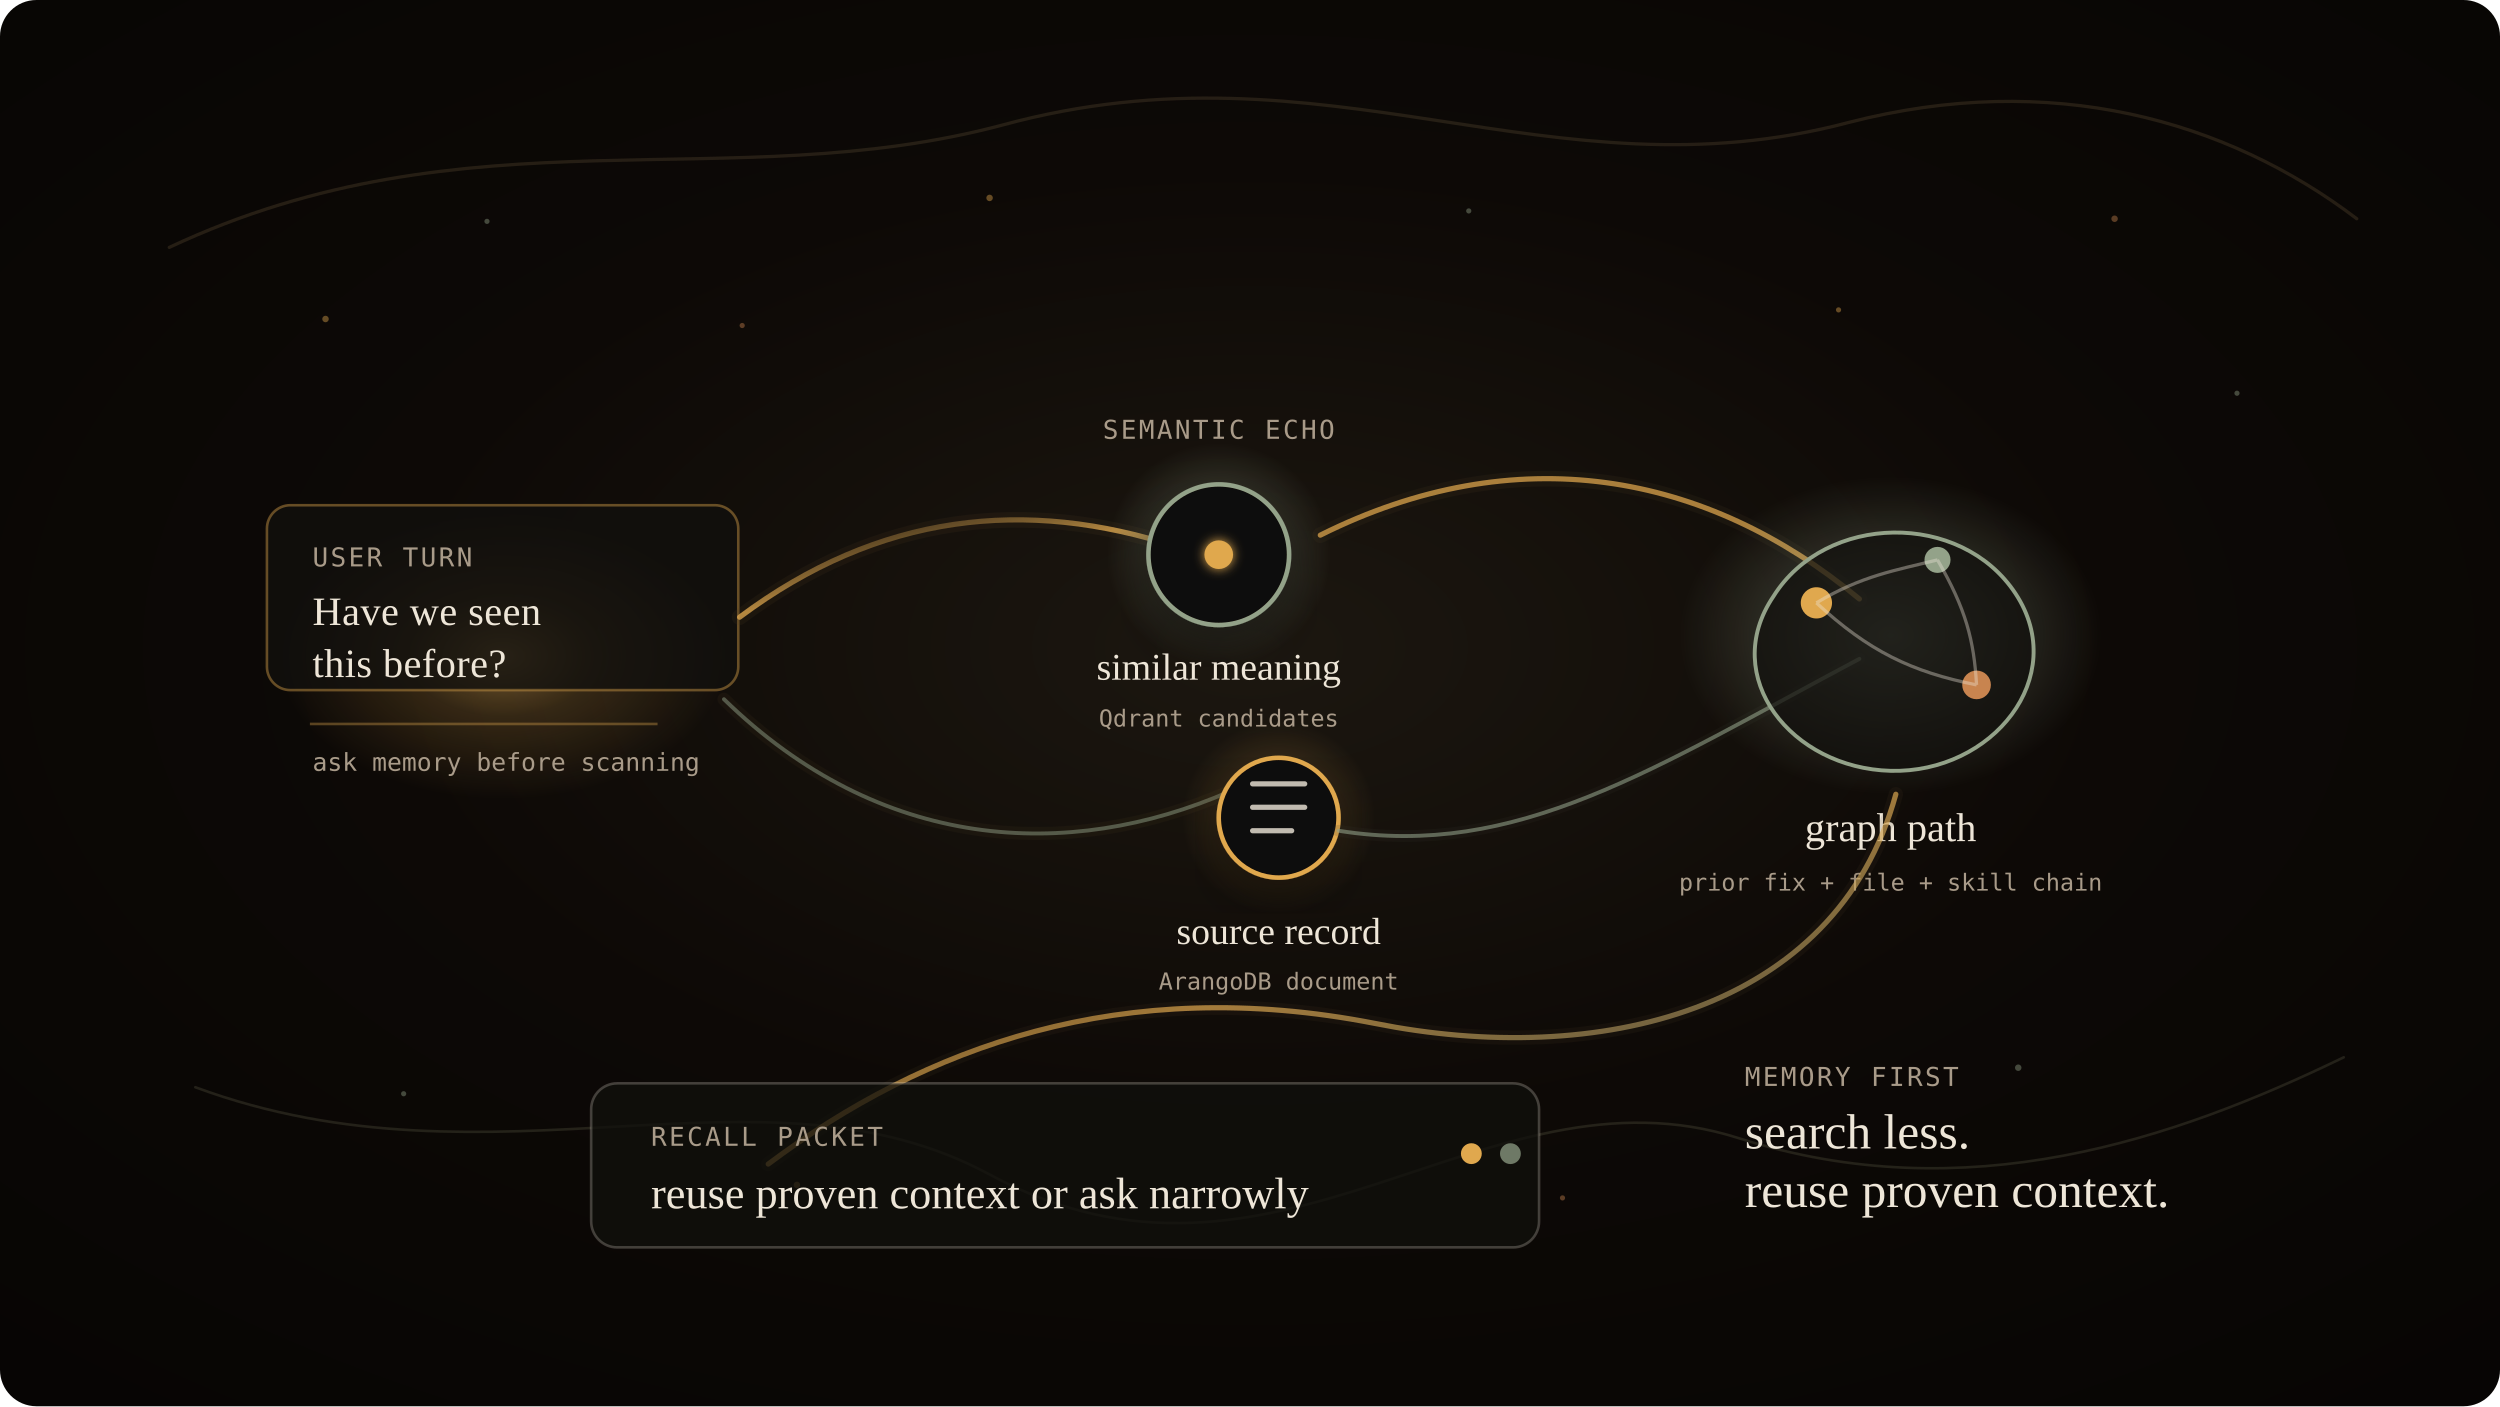
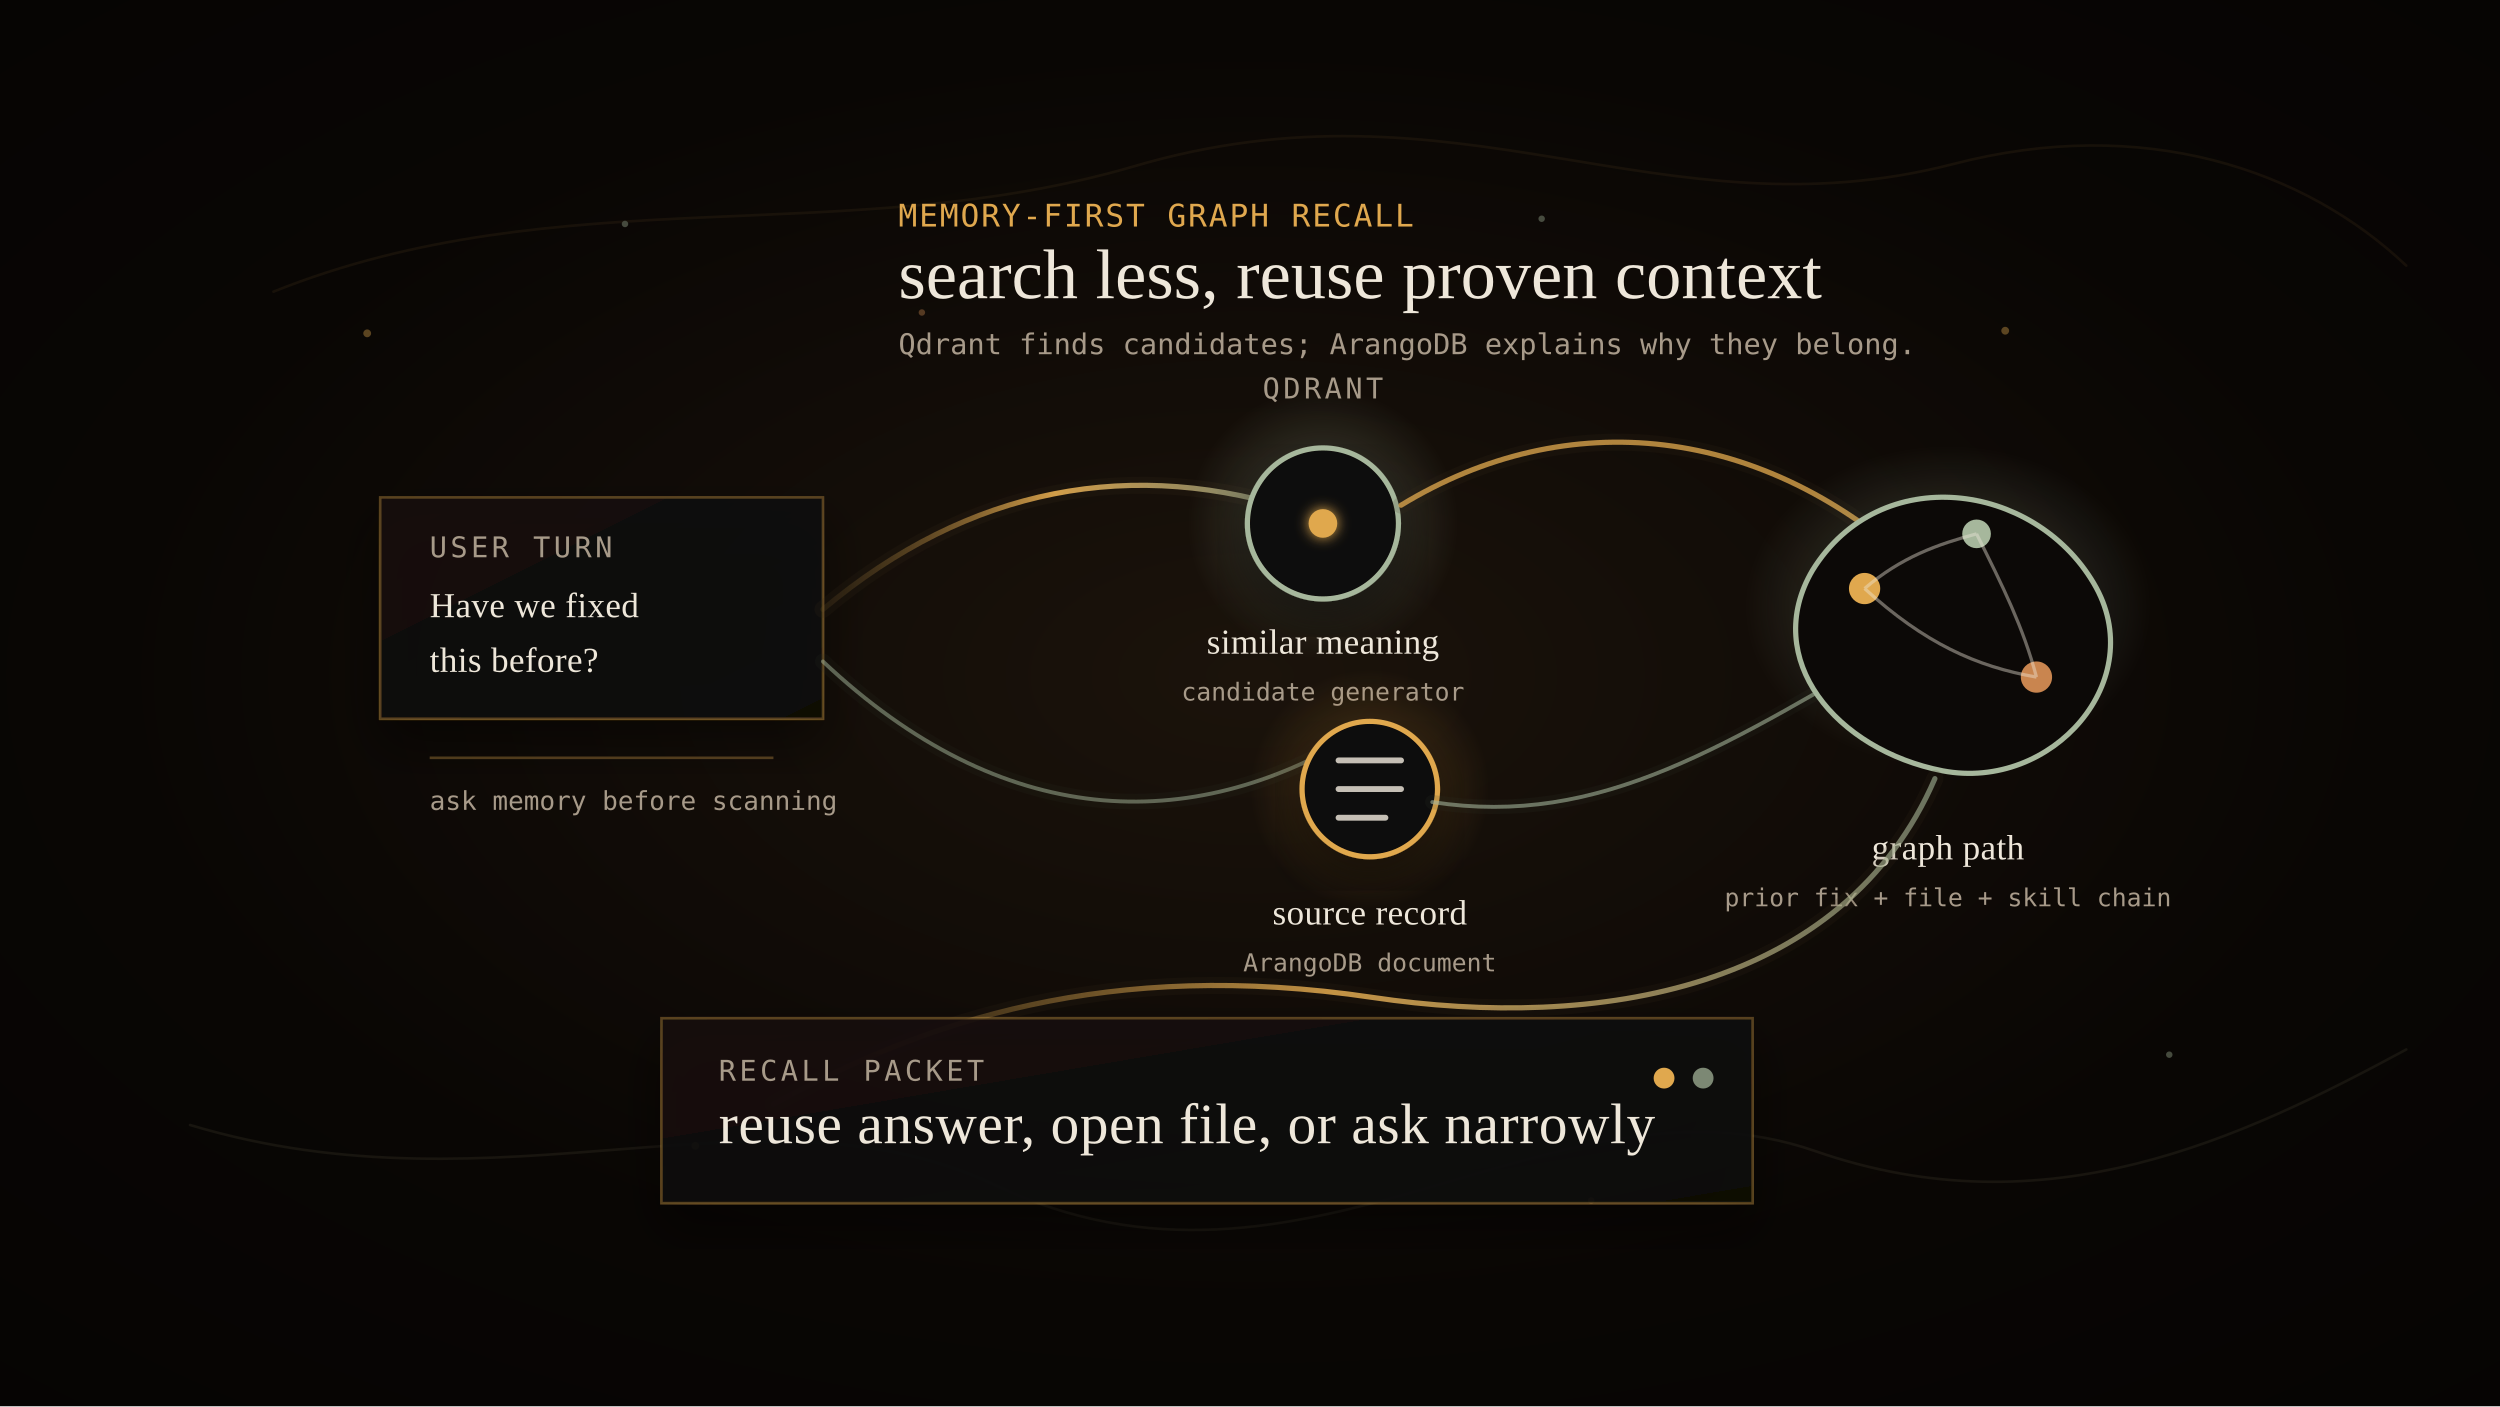
<svg xmlns="http://www.w3.org/2000/svg" viewBox="0 0 1920 1080" width="1920" height="1080" role="img" aria-labelledby="memory-title memory-desc">
  <defs>
-     <radialGradient id="bg-glow" cx="50%" cy="46%" r="72%">
-       <stop offset="0%" stop-color="#1c1710" />
-       <stop offset="48%" stop-color="#0d0906" />
-       <stop offset="100%" stop-color="#070504" />
+     <radialGradient id="field" cx="50%" cy="48%" r="78%">
+       <stop offset="0%" stop-color="#1b130b" />
+       <stop offset="58%" stop-color="#090604" />
+       <stop offset="100%" stop-color="#050403" />
    </radialGradient>
-     <radialGradient id="gold-halo" cx="50%" cy="50%" r="50%">
-       <stop offset="0%" stop-color="#f2be67" stop-opacity="0.46" />
-       <stop offset="42%" stop-color="#e0a84e" stop-opacity="0.18" />
-       <stop offset="100%" stop-color="#e0a84e" stop-opacity="0" />
+     <radialGradient id="warm-glow" cx="50%" cy="50%" r="50%">
+       <stop offset="0%" stop-color="#f2bd64" stop-opacity="0.46" />
+       <stop offset="52%" stop-color="#d99a3e" stop-opacity="0.14" />
+       <stop offset="100%" stop-color="#d99a3e" stop-opacity="0" />
    </radialGradient>
-     <radialGradient id="green-halo" cx="50%" cy="50%" r="50%">
-       <stop offset="0%" stop-color="#a7b89d" stop-opacity="0.4" />
-       <stop offset="100%" stop-color="#a7b89d" stop-opacity="0" />
+     <radialGradient id="sage-glow" cx="50%" cy="50%" r="50%">
+       <stop offset="0%" stop-color="#a6b79c" stop-opacity="0.34" />
+       <stop offset="100%" stop-color="#a6b79c" stop-opacity="0" />
    </radialGradient>
-     <linearGradient id="trace-gold" x1="0%" y1="0%" x2="100%" y2="100%">
-       <stop offset="0%" stop-color="#6d5630" stop-opacity="0.14" />
-       <stop offset="48%" stop-color="#e0a84e" stop-opacity="0.86" />
-       <stop offset="100%" stop-color="#93a289" stop-opacity="0.46" />
+     <linearGradient id="gold-line" x1="0%" y1="0%" x2="100%" y2="0%">
+       <stop offset="0%" stop-color="#6e552a" stop-opacity="0.2" />
+       <stop offset="48%" stop-color="#e0a84e" />
+       <stop offset="100%" stop-color="#9faf93" stop-opacity="0.72" />
    </linearGradient>
-     <filter id="soft-shadow" x="-20%" y="-20%" width="140%" height="150%">
-       <feDropShadow dx="0" dy="18" stdDeviation="18" flood-color="#000000" flood-opacity="0.44" />
+     <linearGradient id="panel-fill" x1="0%" y1="0%" x2="100%" y2="100%">
+       <stop offset="0%" stop-color="#15100b" stop-opacity="0.92" />
+       <stop offset="100%" stop-color="#090706" stop-opacity="0.88" />
+     </linearGradient>
+     <filter id="soft-shadow" x="-20%" y="-20%" width="140%" height="145%">
+       <feDropShadow dx="0" dy="20" stdDeviation="20" flood-color="#000000" flood-opacity="0.5" />
    </filter>
-     <filter id="tiny-glow" x="-60%" y="-60%" width="220%" height="220%">
-       <feGaussianBlur stdDeviation="4" result="blur" />
+     <filter id="pin-glow" x="-80%" y="-80%" width="260%" height="260%">
+       <feGaussianBlur stdDeviation="5" result="blur" />
      <feMerge>
        <feMergeNode in="blur" />
        <feMergeNode in="SourceGraphic" />
      </feMerge>
    </filter>
    <style>
      .serif { font-family: Georgia, "Times New Roman", serif; }
      .mono { font-family: ui-monospace, SFMono-Regular, Menlo, Consolas, monospace; }
-       .label { fill: #eee6d8; font-size: 31px; letter-spacing: 0.01em; }
-       .micro { fill: #a99b89; font-size: 20px; letter-spacing: 0.09em; }
-       .trace { fill: none; stroke-linecap: round; stroke-linejoin: round; }
-       .node-ring { fill: #0e0a07; stroke-width: 3.5; filter: url(#soft-shadow); }
-       .pin { filter: url(#tiny-glow); }
+       .small { font-size: 22px; letter-spacing: 0.12em; }
+       .body { font-size: 27px; letter-spacing: 0.01em; }
+       .title { font-size: 44px; letter-spacing: 0.01em; }
+       .caption { font-size: 24px; letter-spacing: 0.06em; }
+       .route { fill: none; stroke-linecap: round; stroke-linejoin: round; }
+       .panel { fill: url(#panel-fill); stroke: #e0a84e; stroke-opacity: 0.34; stroke-width: 2; filter: url(#soft-shadow); }
+       .lens { fill: #0c0907; stroke-width: 4; filter: url(#soft-shadow); }
+       .muted { fill: #a79a89; }
+       .paper { fill: #eee7da; }
+       .gold { fill: #e0a84e; }
+       .sage { fill: #a6b79c; }
+       .copper { fill: #c9854f; }
      @media (prefers-reduced-motion: no-preference) {
        @keyframes trace-flow {
-           from { stroke-dashoffset: 128; }
+           from { stroke-dashoffset: 132; }
          to { stroke-dashoffset: 0; }
        }
-         @keyframes breathe {
-           0%, 100% { opacity: 0.22; transform: scale(0.96); }
-           50% { opacity: 0.58; transform: scale(1.05); }
+         @keyframes slow-breathe {
+           0%, 100% { opacity: 0.32; transform: scale(0.96); }
+           50% { opacity: 0.62; transform: scale(1.05); }
        }
-         @keyframes enter-soft {
-           0% { opacity: 0; transform: translateY(12px); }
-           16%, 100% { opacity: 1; transform: translateY(0); }
+         @keyframes phase-in {
+           0% { opacity: 0.2; transform: translateY(10px); }
+           14%, 100% { opacity: 1; transform: translateY(0); }
        }
-         @keyframes amber-pulse {
-           0%, 100% { opacity: 0.52; }
-           45% { opacity: 1; }
+         @keyframes ping {
+           0%, 100% { opacity: 0.48; }
+           50% { opacity: 1; }
        }
-         .animated-flow { stroke-dasharray: 12 18; animation: trace-flow 6.4s linear infinite; }
-         .slow-flow { stroke-dasharray: 4 22; animation: trace-flow 9.6s linear infinite reverse; }
-         .halo-breathe { transform-box: fill-box; transform-origin: center; animation: breathe 5.8s ease-in-out infinite; }
-         .phase-a { transform-box: fill-box; transform-origin: center; animation: enter-soft 9.6s ease both infinite; }
-         .phase-b { transform-box: fill-box; transform-origin: center; animation: enter-soft 9.6s ease 0.7s both infinite; }
-         .phase-c { transform-box: fill-box; transform-origin: center; animation: enter-soft 9.6s ease 1.4s both infinite; }
-         .phase-d { transform-box: fill-box; transform-origin: center; animation: enter-soft 9.6s ease 2.1s both infinite; }
-         .phase-e { transform-box: fill-box; transform-origin: center; animation: enter-soft 9.6s ease 2.8s both infinite; }
-         .pulse { animation: amber-pulse 3.6s ease-in-out infinite; }
+         .animated { stroke-dasharray: 12 20; animation: trace-flow 6.8s linear infinite; }
+         .animated-soft { stroke-dasharray: 4 24; animation: trace-flow 10s linear infinite reverse; }
+         .breathe { transform-box: fill-box; transform-origin: center; animation: slow-breathe 5.6s ease-in-out infinite; }
+         .p1 { transform-box: fill-box; transform-origin: center; animation: phase-in 9.2s ease both infinite; }
+         .p2 { transform-box: fill-box; transform-origin: center; animation: phase-in 9.2s ease 0.6s both infinite; }
+         .p3 { transform-box: fill-box; transform-origin: center; animation: phase-in 9.2s ease 1.2s both infinite; }
+         .p4 { transform-box: fill-box; transform-origin: center; animation: phase-in 9.2s ease 1.8s both infinite; }
+         .p5 { transform-box: fill-box; transform-origin: center; animation: phase-in 9.2s ease 2.4s both infinite; }
+         .ping { animation: ping 3.2s ease-in-out infinite; }
      }
    </style>
  </defs>
-   <rect width="1920" height="1080" rx="28" fill="url(#bg-glow)" />
-   <path d="M130 190 C360 82 560 152 770 96 C1020 28 1190 155 1420 94 C1575 54 1710 92 1810 168" class="trace slow-flow" stroke="#31271a" stroke-width="2.5" opacity="0.72" />
-   <path d="M150 835 C380 920 586 808 760 902 C980 1021 1140 812 1335 874 C1510 930 1670 875 1800 812" class="trace slow-flow" stroke="#302d22" stroke-width="2" opacity="0.68" />
-   <g opacity="0.42">
-     <circle cx="250" cy="245" r="2.5" fill="#e0a84e" />
-     <circle cx="374" cy="170" r="2" fill="#93a289" />
-     <circle cx="570" cy="250" r="2" fill="#c8844f" />
-     <circle cx="760" cy="152" r="2.5" fill="#e0a84e" />
-     <circle cx="1128" cy="162" r="2" fill="#93a289" />
-     <circle cx="1412" cy="238" r="2" fill="#e0a84e" />
-     <circle cx="1624" cy="168" r="2.5" fill="#c8844f" />
-     <circle cx="1718" cy="302" r="2" fill="#93a289" />
-     <circle cx="310" cy="840" r="2" fill="#93a289" />
-     <circle cx="612" cy="910" r="2.5" fill="#e0a84e" />
-     <circle cx="1200" cy="920" r="2" fill="#c8844f" />
-     <circle cx="1550" cy="820" r="2.5" fill="#93a289" />
+   <rect width="1920" height="1080" fill="url(#field)" />
+   <g opacity="0.38">
+     <path d="M210 224 C430 136 650 192 870 128 C1120 54 1275 184 1500 126 C1646 88 1770 130 1848 204" class="route animated-soft" stroke="#302312" stroke-width="2" />
+     <path d="M146 864 C386 936 586 826 764 910 C1002 1024 1192 814 1394 884 C1572 946 1722 874 1848 806" class="route animated-soft" stroke="#312d21" stroke-width="2" />
+     <circle cx="282" cy="256" r="3" class="gold" />
+     <circle cx="480" cy="172" r="2.5" class="sage" />
+     <circle cx="708" cy="240" r="2.5" class="copper" />
+     <circle cx="1184" cy="168" r="2.5" class="sage" />
+     <circle cx="1540" cy="254" r="3" class="gold" />
+     <circle cx="1666" cy="810" r="2.5" class="sage" />
+     <circle cx="1222" cy="922" r="2.5" class="copper" />
+     <circle cx="534" cy="880" r="3" class="gold" />
  </g>
-   <g class="phase-a">
-     <ellipse cx="386" cy="504" rx="172" ry="110" fill="url(#gold-halo)" class="halo-breathe" />
-     <rect x="205" y="388" width="362" height="142" rx="18" fill="#11100d" fill-opacity="0.78" stroke="#e0a84e" stroke-opacity="0.42" stroke-width="2" />
-     <text x="240" y="435" class="mono micro" fill="#e0a84e">USER TURN</text>
-     <text x="240" y="480" class="serif label">Have we seen</text>
-     <text x="240" y="520" class="serif label">this before?</text>
-     <path d="M238 556 H505" stroke="#e0a84e" stroke-opacity="0.36" stroke-width="2" />
-     <text x="240" y="592" class="mono" font-size="19" fill="#a99b89">ask memory before scanning</text>
+   <g transform="translate(690 174)">
+     <text x="0" y="0" class="mono caption" fill="#e0a84e">MEMORY-FIRST GRAPH RECALL</text>
+     <text x="0" y="55" class="serif" font-size="54" fill="#eee7da">search less, reuse proven context</text>
+     <text x="0" y="98" class="mono" font-size="22" fill="#a79a89">Qdrant finds candidates; ArangoDB explains why they belong.</text>
  </g>
-   <path d="M568 474 C675 394 788 382 904 420" class="trace" stroke="#4a3a22" stroke-width="12" opacity="0.16" />
-   <path d="M568 474 C675 394 788 382 904 420" class="trace animated-flow" stroke="url(#trace-gold)" stroke-width="4" opacity="0.9" />
-   <path d="M556 537 C676 654 820 662 944 608" class="trace" stroke="#4a3a22" stroke-width="10" opacity="0.13" />
-   <path d="M556 537 C676 654 820 662 944 608" class="trace slow-flow" stroke="#93a289" stroke-width="3" opacity="0.48" />
-   <g class="phase-b">
-     <circle cx="936" cy="426" r="86" fill="url(#green-halo)" class="halo-breathe" />
-     <circle cx="936" cy="426" r="54" class="node-ring" stroke="#93a289" />
-     <circle cx="936" cy="426" r="11" fill="#e0a84e" class="pin" />
-     <text x="936" y="337" class="mono micro" text-anchor="middle">SEMANTIC ECHO</text>
-     <text x="936" y="522" class="serif" font-size="29" fill="#eee6d8" text-anchor="middle">similar meaning</text>
-     <text x="936" y="558" class="mono" font-size="18" fill="#a99b89" text-anchor="middle">Qdrant candidates</text>
+   <g class="p1">
+     <rect x="292" y="382" width="340" height="170" class="panel" />
+     <text x="330" y="428" class="mono small muted">USER TURN</text>
+     <text x="330" y="474" class="serif body paper">Have we fixed</text>
+     <text x="330" y="516" class="serif body paper">this before?</text>
+     <path d="M330 582 H594" stroke="#e0a84e" stroke-opacity="0.32" stroke-width="2" />
+     <text x="330" y="622" class="mono" font-size="20" fill="#a79a89">ask memory before scanning</text>
  </g>
-   <g class="phase-c">
-     <circle cx="982" cy="628" r="74" fill="url(#gold-halo)" class="halo-breathe" />
-     <circle cx="982" cy="628" r="46" class="node-ring" stroke="#e0a84e" />
-     <path d="M962 620 H1002 M962 638 H992 M962 602 H1002" stroke="#eee6d8" stroke-width="4" stroke-linecap="round" opacity="0.8" />
-     <text x="982" y="725" class="serif" font-size="29" fill="#eee6d8" text-anchor="middle">source record</text>
-     <text x="982" y="760" class="mono" font-size="18" fill="#a99b89" text-anchor="middle">ArangoDB document</text>
+   <path d="M632 468 C744 374 870 350 1002 394" class="route" stroke="#3b2d18" stroke-width="13" opacity="0.16" />
+   <path d="M632 468 C744 374 870 350 1002 394" class="route animated" stroke="url(#gold-line)" stroke-width="4" opacity="0.92" />
+   <path d="M632 508 C770 638 914 642 1042 564" class="route" stroke="#2e3328" stroke-width="12" opacity="0.14" />
+   <path d="M632 508 C770 638 914 642 1042 564" class="route animated-soft" stroke="#a6b79c" stroke-width="3" opacity="0.5" />
+   <g class="p2">
+     <circle cx="1016" cy="402" r="104" fill="url(#sage-glow)" class="breathe" />
+     <circle cx="1016" cy="402" r="58" class="lens" stroke="#a6b79c" />
+     <circle cx="1016" cy="402" r="11" class="gold" filter="url(#pin-glow)" />
+     <text x="1016" y="306" class="mono small muted" text-anchor="middle">QDRANT</text>
+     <text x="1016" y="502" class="serif body paper" text-anchor="middle">similar meaning</text>
+     <text x="1016" y="538" class="mono" font-size="19" fill="#a79a89" text-anchor="middle">candidate generator</text>
  </g>
-   <path d="M1014 411 C1164 336 1310 362 1428 460" class="trace" stroke="#4a3a22" stroke-width="12" opacity="0.15" />
-   <path d="M1014 411 C1164 336 1310 362 1428 460" class="trace animated-flow" stroke="#e0a84e" stroke-width="4" opacity="0.72" />
-   <path d="M1028 638 C1165 660 1270 590 1428 506" class="trace" stroke="#33352a" stroke-width="9" opacity="0.16" />
-   <path d="M1028 638 C1165 660 1270 590 1428 506" class="trace slow-flow" stroke="#93a289" stroke-width="3" opacity="0.58" />
-   <g class="phase-d">
-     <ellipse cx="1452" cy="488" rx="162" ry="122" fill="url(#green-halo)" class="halo-breathe" />
-     <path d="M1362 458 C1402 394 1506 392 1548 456 C1590 520 1530 594 1452 592 C1376 590 1320 520 1362 458 Z" fill="#11100d" fill-opacity="0.72" stroke="#93a289" stroke-width="3" />
-     <circle cx="1395" cy="463" r="12" fill="#e0a84e" class="pulse" />
-     <circle cx="1488" cy="430" r="10" fill="#93a289" />
-     <circle cx="1518" cy="526" r="11" fill="#c8844f" />
-     <path d="M1395 463 C1430 442 1456 438 1488 430 M1488 430 C1510 468 1516 492 1518 526 M1395 463 C1435 500 1468 516 1518 526" fill="none" stroke="#eee6d8" stroke-opacity="0.38" stroke-width="2.5" />
-     <text x="1452" y="646" class="serif" font-size="31" fill="#eee6d8" text-anchor="middle">graph path</text>
-     <text x="1452" y="684" class="mono" font-size="18" fill="#a99b89" text-anchor="middle">prior fix + file + skill chain</text>
+   <g class="p3">
+     <circle cx="1052" cy="606" r="92" fill="url(#warm-glow)" class="breathe" />
+     <circle cx="1052" cy="606" r="52" class="lens" stroke="#e0a84e" />
+     <path d="M1028 584 H1076 M1028 606 H1076 M1028 628 H1064" stroke="#eee7da" stroke-width="4.5" stroke-linecap="round" opacity="0.82" />
+     <text x="1052" y="710" class="serif body paper" text-anchor="middle">source record</text>
+     <text x="1052" y="746" class="mono" font-size="19" fill="#a79a89" text-anchor="middle">ArangoDB document</text>
  </g>
-   <path d="M1456 610 C1410 778 1226 820 1056 786 C862 748 710 804 590 894" class="trace" stroke="#4a3a22" stroke-width="11" opacity="0.14" />
-   <path d="M1456 610 C1410 778 1226 820 1056 786 C862 748 710 804 590 894" class="trace animated-flow" stroke="url(#trace-gold)" stroke-width="4" opacity="0.82" />
-   <g class="phase-e">
-     <rect x="454" y="832" width="728" height="126" rx="20" fill="#11100d" fill-opacity="0.76" stroke="#eee6d8" stroke-opacity="0.24" stroke-width="2" />
-     <text x="500" y="880" class="mono micro" fill="#e0a84e">RECALL PACKET</text>
-     <text x="500" y="928" class="serif" font-size="34" fill="#eee6d8">reuse proven context or ask narrowly</text>
-     <circle cx="1130" cy="886" r="8" fill="#e0a84e" class="pulse" />
-     <circle cx="1160" cy="886" r="8" fill="#93a289" opacity="0.72" />
+   <path d="M1076 388 C1204 310 1354 326 1474 438" class="route" stroke="#3b2d18" stroke-width="13" opacity="0.16" />
+   <path d="M1076 388 C1204 310 1354 326 1474 438" class="route animated" stroke="#e0a84e" stroke-width="4" opacity="0.76" />
+   <path d="M1100 616 C1230 636 1326 572 1474 486" class="route" stroke="#2e3328" stroke-width="11" opacity="0.16" />
+   <path d="M1100 616 C1230 636 1326 572 1474 486" class="route animated-soft" stroke="#a6b79c" stroke-width="3" opacity="0.58" />
+   <g class="p4">
+     <ellipse cx="1496" cy="466" rx="156" ry="124" fill="url(#sage-glow)" class="breathe" />
+     <path d="M1392 438 C1444 354 1562 370 1608 448 C1652 522 1576 608 1492 592 C1410 576 1352 506 1392 438 Z" fill="#0c0907" stroke="#a6b79c" stroke-width="4" />
+     <circle cx="1432" cy="452" r="12" class="gold ping" />
+     <circle cx="1518" cy="410" r="11" class="sage" />
+     <circle cx="1564" cy="520" r="12" class="copper" />
+     <path d="M1432 452 C1460 428 1488 418 1518 410 M1518 410 C1538 450 1554 482 1564 520 M1432 452 C1478 494 1518 512 1564 520" fill="none" stroke="#eee7da" stroke-opacity="0.42" stroke-width="2.5" />
+     <text x="1496" y="660" class="serif body paper" text-anchor="middle">graph path</text>
+     <text x="1496" y="696" class="mono" font-size="19" fill="#a79a89" text-anchor="middle">prior fix + file + skill chain</text>
  </g>
-   <g transform="translate(1340 834)" class="phase-e">
-     <text x="0" y="0" class="mono micro">MEMORY FIRST</text>
-     <text x="0" y="48" class="serif" font-size="38" fill="#eee6d8">search less.</text>
-     <text x="0" y="93" class="serif" font-size="38" fill="#eee6d8">reuse proven context.</text>
+   <path d="M1486 598 C1416 760 1228 792 1054 766 C852 736 710 784 594 848" class="route" stroke="#3b2d18" stroke-width="13" opacity="0.16" />
+   <path d="M1486 598 C1416 760 1228 792 1054 766 C852 736 710 784 594 848" class="route animated" stroke="url(#gold-line)" stroke-width="4" opacity="0.86" />
+   <g class="p5">
+     <rect x="508" y="782" width="838" height="142" class="panel" />
+     <text x="552" y="830" class="mono small muted">RECALL PACKET</text>
+     <text x="552" y="878" class="serif title paper">reuse answer, open file, or ask narrowly</text>
+     <circle cx="1278" cy="828" r="8" class="gold ping" />
+     <circle cx="1308" cy="828" r="8" class="sage" opacity="0.72" />
  </g>
</svg>
